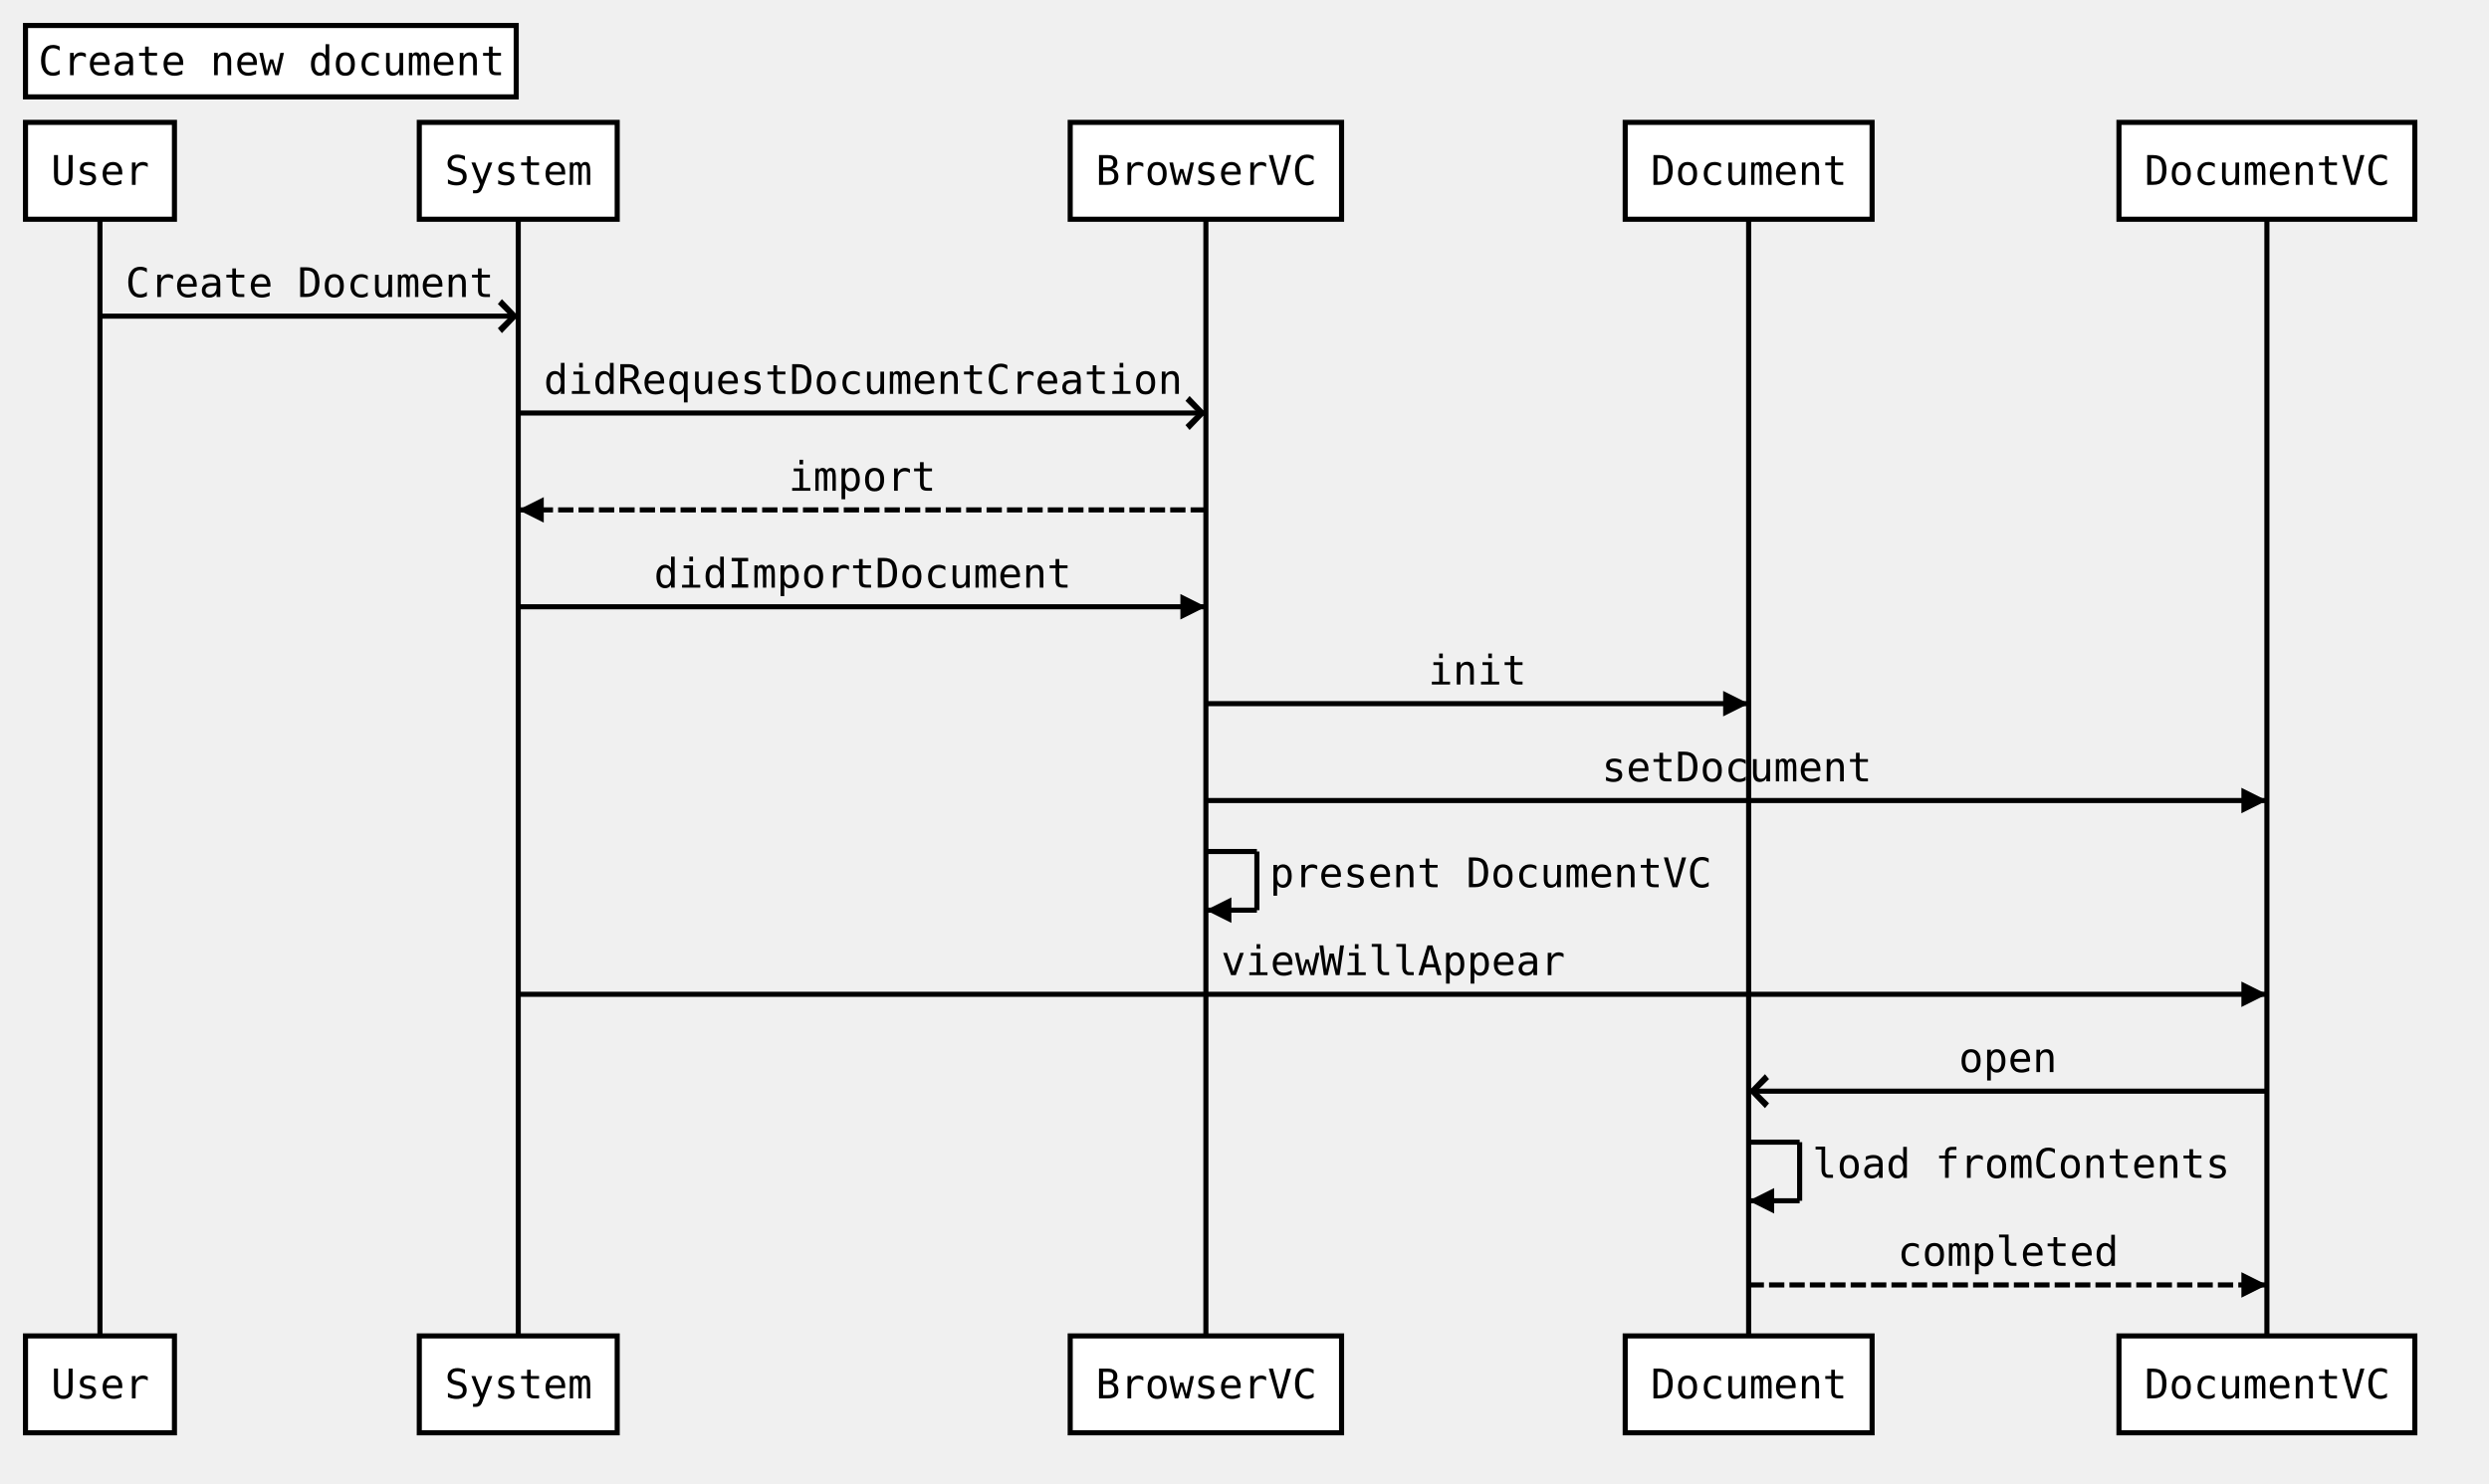
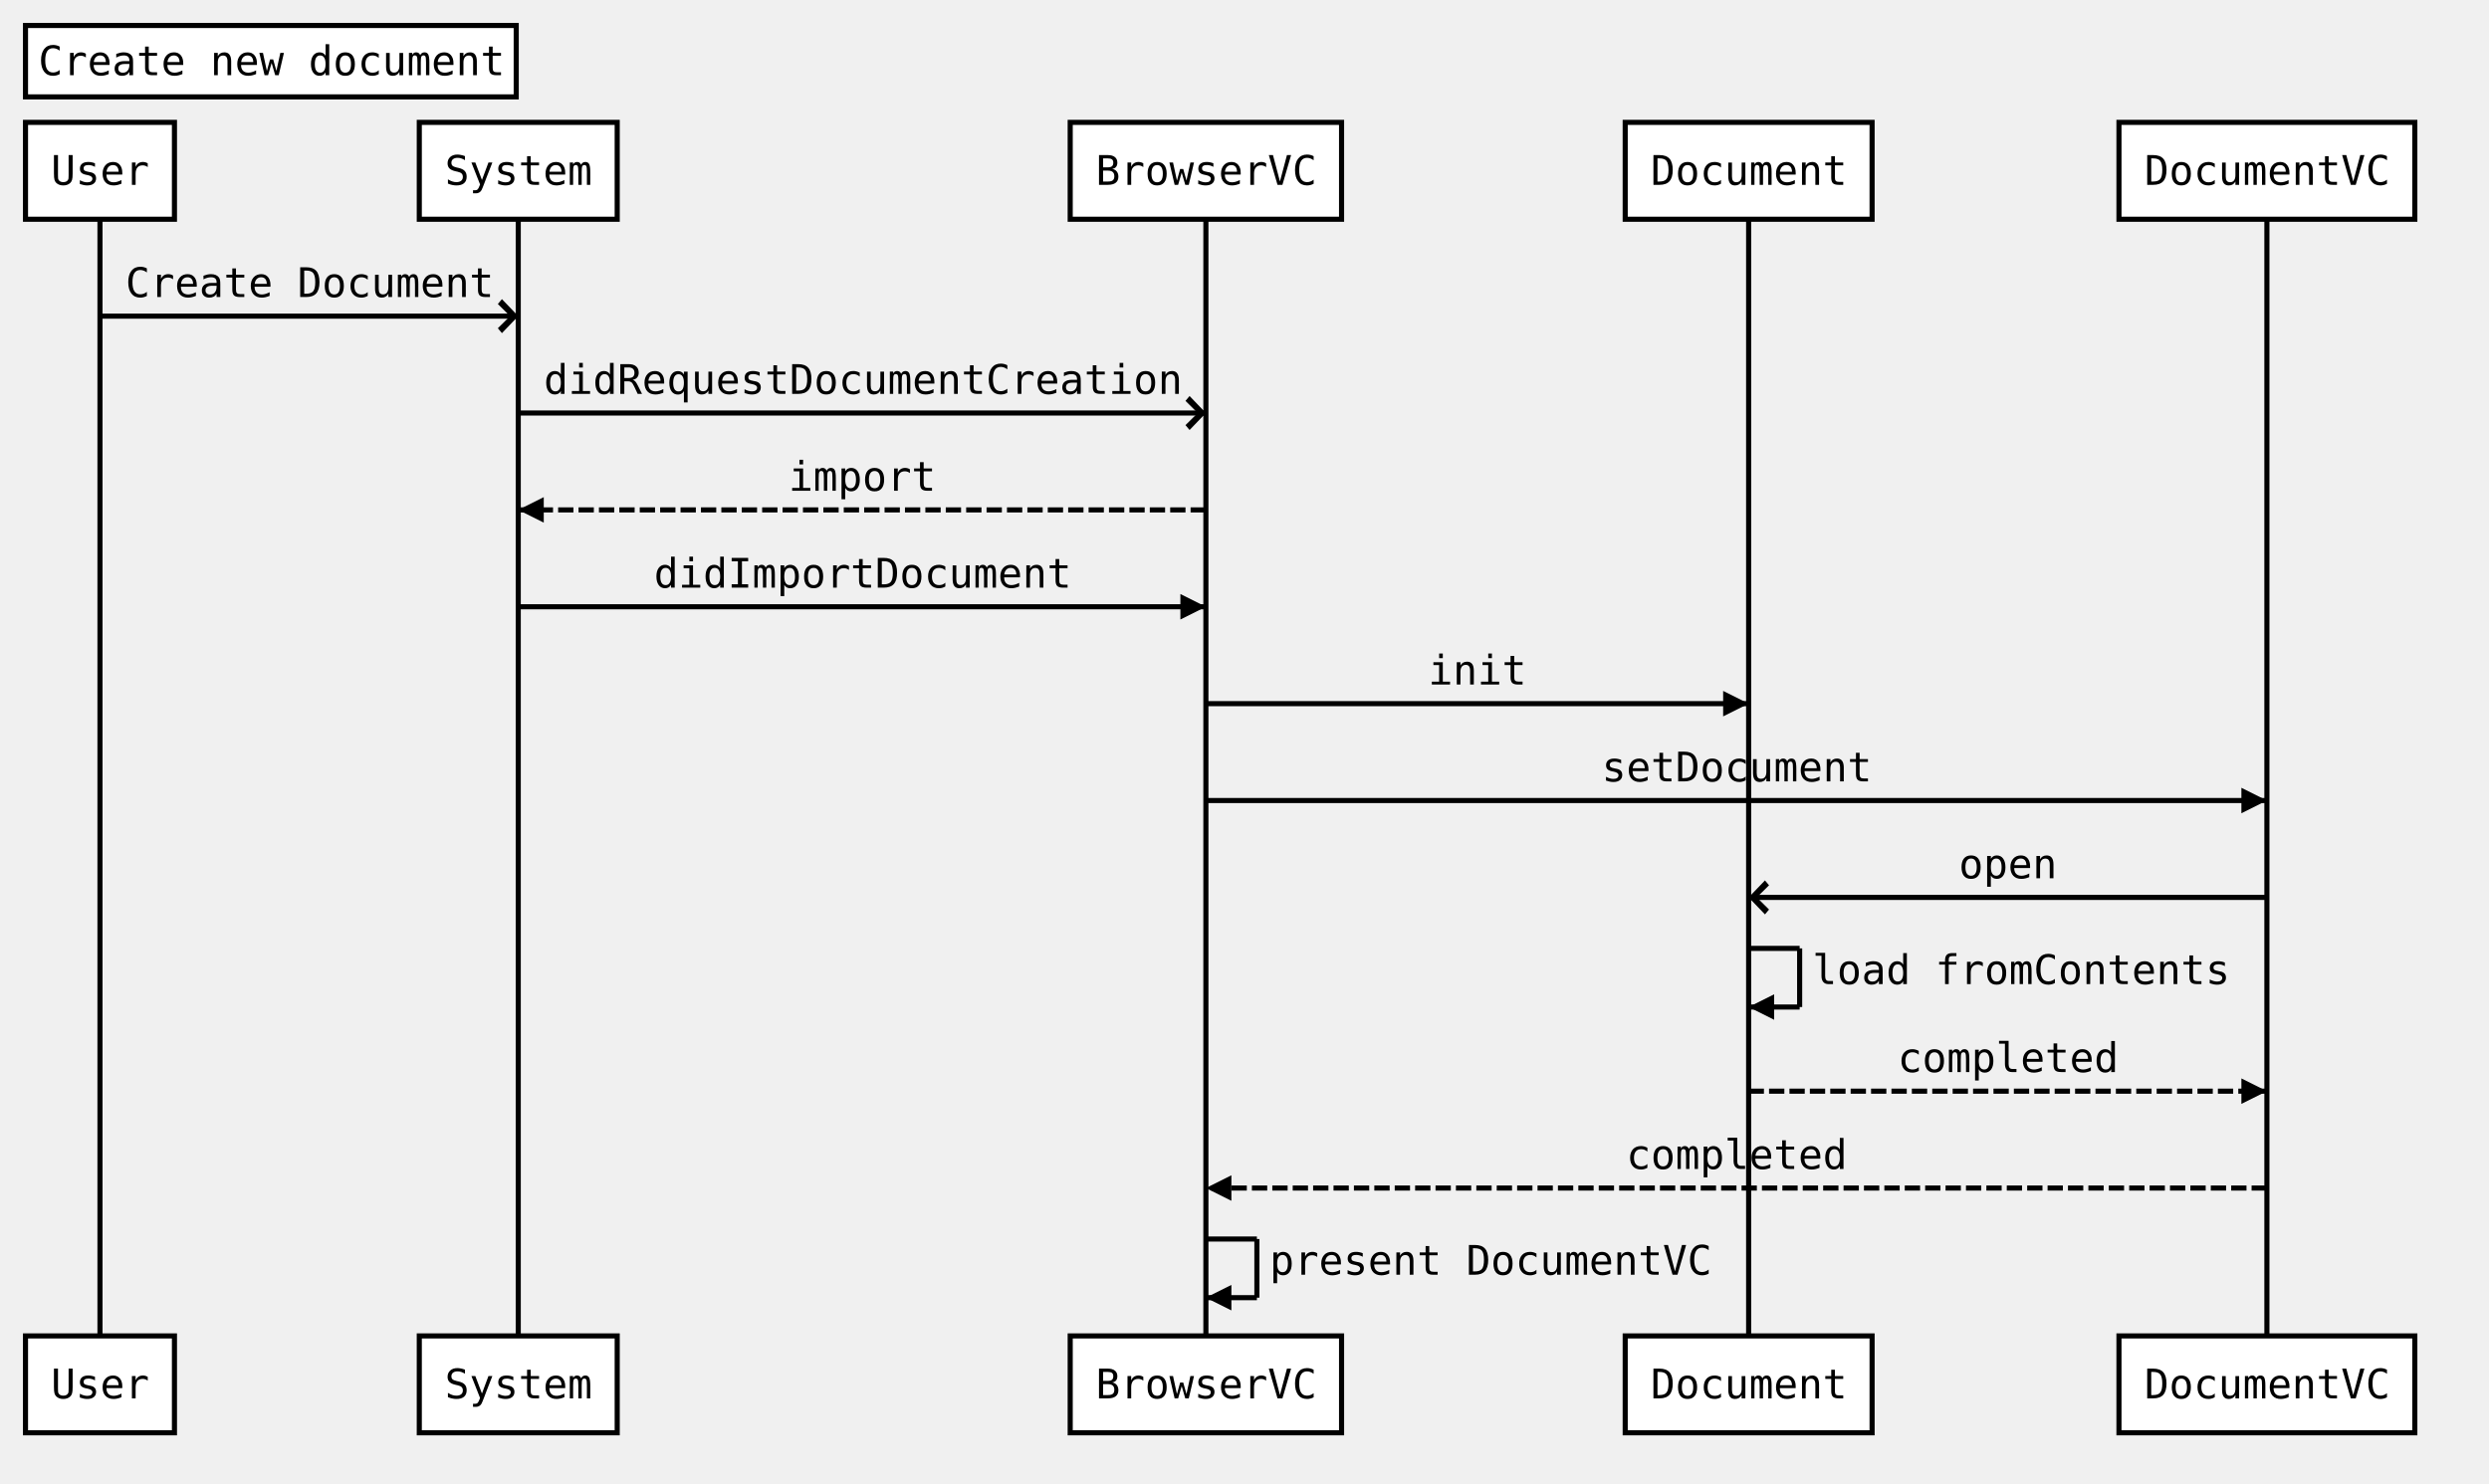
<svg xmlns="http://www.w3.org/2000/svg" width="976" height="582">
  <source>
# https://bramp.github.io/js-sequence-diagrams/

Title: Create new document

User-&gt;&gt;System: Create Document

System-&gt;&gt;BrowserVC: didRequestDocumentCreation
BrowserVC--&gt;System: import
System-&gt;BrowserVC: didImportDocument

BrowserVC-&gt;Document: init
BrowserVC-&gt;DocumentVC: setDocument

- BrowserVC-&gt;BrowserVC: present DocumentVC
- System-&gt;DocumentVC: viewWillAppear
- 
DocumentVC-&gt;&gt;Document: open
Document-&gt;Document: load fromContents
Document--&gt;DocumentVC: completed
+ 
+ DocumentVC--&gt;BrowserVC: completed
+ 
+ BrowserVC-&gt;BrowserVC: present DocumentVC
</source>
  <defs>
    <marker viewBox="0 0 5 5" markerWidth="5" markerHeight="5" orient="auto" refX="5" refY="2.5" id="markerArrowBlock">
      <path d="M 0 0 L 5 2.5 L 0 5 z" />
    </marker>
    <marker viewBox="0 0 9.6 16" markerWidth="4" markerHeight="16" orient="auto" refX="9.6" refY="8" id="markerArrowOpen">
      <path d="M 9.6,8 1.92,16 0,13.7 5.76,8 0,2.286 1.92,0 9.6,8 z" />
    </marker>
  </defs>
  <g class="title">
    <rect x="10" y="10" width="192.422" height="28" stroke="#000000" fill="#ffffff" style="stroke-width: 2;" />
    <text x="15" y="29.5" style="font-size: 16px; font-family: &quot;Andale Mono&quot;, monospace;">
      <tspan x="15">Create new document</tspan>
    </text>
  </g>
  <g class="actor">
    <rect x="10" y="48" width="58.406" height="38" stroke="#000000" fill="#ffffff" style="stroke-width: 2;" />
    <text x="20" y="72.5" style="font-size: 16px; font-family: &quot;Andale Mono&quot;, monospace;">
      <tspan x="20">User</tspan>
    </text>
  </g>
  <g class="actor">
    <rect x="10" y="524" width="58.406" height="38" stroke="#000000" fill="#ffffff" style="stroke-width: 2;" />
    <text x="20" y="548.5" style="font-size: 16px; font-family: &quot;Andale Mono&quot;, monospace;">
      <tspan x="20">User</tspan>
    </text>
  </g>
  <line x1="39.203" x2="39.203" y1="86" y2="524" stroke="#000000" fill="none" style="stroke-width: 2;" />
  <g class="actor">
    <rect x="164.414" y="48" width="77.609" height="38" stroke="#000000" fill="#ffffff" style="stroke-width: 2;" />
    <text x="174.414" y="72.5" style="font-size: 16px; font-family: &quot;Andale Mono&quot;, monospace;">
      <tspan x="174.414">System</tspan>
    </text>
  </g>
  <g class="actor">
    <rect x="164.414" y="524" width="77.609" height="38" stroke="#000000" fill="#ffffff" style="stroke-width: 2;" />
    <text x="174.414" y="548.5" style="font-size: 16px; font-family: &quot;Andale Mono&quot;, monospace;">
      <tspan x="174.414">System</tspan>
    </text>
  </g>
  <line x1="203.219" x2="203.219" y1="86" y2="524" stroke="#000000" fill="none" style="stroke-width: 2;" />
  <g class="actor">
    <rect x="419.656" y="48" width="106.406" height="38" stroke="#000000" fill="#ffffff" style="stroke-width: 2;" />
    <text x="429.656" y="72.5" style="font-size: 16px; font-family: &quot;Andale Mono&quot;, monospace;">
      <tspan x="429.656">BrowserVC</tspan>
    </text>
  </g>
  <g class="actor">
    <rect x="419.656" y="524" width="106.406" height="38" stroke="#000000" fill="#ffffff" style="stroke-width: 2;" />
    <text x="429.656" y="548.5" style="font-size: 16px; font-family: &quot;Andale Mono&quot;, monospace;">
      <tspan x="429.656">BrowserVC</tspan>
    </text>
  </g>
  <line x1="472.859" x2="472.859" y1="86" y2="524" stroke="#000000" fill="none" style="stroke-width: 2;" />
  <g class="actor">
    <rect x="637.281" y="48" width="96.812" height="38" stroke="#000000" fill="#ffffff" style="stroke-width: 2;" />
    <text x="647.281" y="72.5" style="font-size: 16px; font-family: &quot;Andale Mono&quot;, monospace;">
      <tspan x="647.281">Document</tspan>
    </text>
  </g>
  <g class="actor">
    <rect x="637.281" y="524" width="96.812" height="38" stroke="#000000" fill="#ffffff" style="stroke-width: 2;" />
    <text x="647.281" y="548.5" style="font-size: 16px; font-family: &quot;Andale Mono&quot;, monospace;">
      <tspan x="647.281">Document</tspan>
    </text>
  </g>
  <line x1="685.688" x2="685.688" y1="86" y2="524" stroke="#000000" fill="none" style="stroke-width: 2;" />
  <g class="actor">
    <rect x="830.898" y="48" width="116.016" height="38" stroke="#000000" fill="#ffffff" style="stroke-width: 2;" />
    <text x="840.898" y="72.5" style="font-size: 16px; font-family: &quot;Andale Mono&quot;, monospace;">
      <tspan x="840.898">DocumentVC</tspan>
    </text>
  </g>
  <g class="actor">
    <rect x="830.898" y="524" width="116.016" height="38" stroke="#000000" fill="#ffffff" style="stroke-width: 2;" />
    <text x="840.898" y="548.5" style="font-size: 16px; font-family: &quot;Andale Mono&quot;, monospace;">
      <tspan x="840.898">DocumentVC</tspan>
    </text>
  </g>
  <line x1="888.906" x2="888.906" y1="86" y2="524" stroke="#000000" fill="none" style="stroke-width: 2;" />
  <g class="signal">
    <text x="49.203" y="116.5" style="font-size: 16px; font-family: &quot;Andale Mono&quot;, monospace;">
      <tspan x="49.203">Create Document</tspan>
    </text>
    <line x1="39.203" x2="203.219" y1="124" y2="124" stroke="#000000" fill="none" style="stroke-width: 2; marker-end: url(&quot;#markerArrowOpen&quot;);" />
  </g>
  <g class="signal">
    <text x="213.219" y="154.5" style="font-size: 16px; font-family: &quot;Andale Mono&quot;, monospace;">
      <tspan x="213.219">didRequestDocumentCreation</tspan>
    </text>
    <line x1="203.219" x2="472.859" y1="162" y2="162" stroke="#000000" fill="none" style="stroke-width: 2; marker-end: url(&quot;#markerArrowOpen&quot;);" />
  </g>
  <g class="signal">
    <text x="309.234" y="192.5" style="font-size: 16px; font-family: &quot;Andale Mono&quot;, monospace;">
      <tspan x="309.234">import</tspan>
    </text>
    <line x1="472.859" x2="203.219" y1="200" y2="200" stroke="#000000" fill="none" style="stroke-width: 2; stroke-dasharray: 6, 2; marker-end: url(&quot;#markerArrowBlock&quot;);" />
  </g>
  <g class="signal">
    <text x="256.43" y="230.5" style="font-size: 16px; font-family: &quot;Andale Mono&quot;, monospace;">
      <tspan x="256.43">didImportDocument</tspan>
    </text>
    <line x1="203.219" x2="472.859" y1="238" y2="238" stroke="#000000" fill="none" style="stroke-width: 2; marker-end: url(&quot;#markerArrowBlock&quot;);" />
  </g>
  <g class="signal">
    <text x="560.07" y="268.5" style="font-size: 16px; font-family: &quot;Andale Mono&quot;, monospace;">
      <tspan x="560.07">init</tspan>
    </text>
    <line x1="472.859" x2="685.688" y1="276" y2="276" stroke="#000000" fill="none" style="stroke-width: 2; marker-end: url(&quot;#markerArrowBlock&quot;);" />
  </g>
  <g class="signal">
    <text x="628.078" y="306.5" style="font-size: 16px; font-family: &quot;Andale Mono&quot;, monospace;">
      <tspan x="628.078">setDocument</tspan>
    </text>
    <line x1="472.859" x2="888.906" y1="314" y2="314" stroke="#000000" fill="none" style="stroke-width: 2; marker-end: url(&quot;#markerArrowBlock&quot;);" />
  </g>
  <g class="signal">
-     <text x="497.859" y="348" style="font-size: 16px; font-family: &quot;Andale Mono&quot;, monospace;">
+     <text x="768.094" y="344.5" style="font-size: 16px; font-family: &quot;Andale Mono&quot;, monospace;">
+       <tspan x="768.094">open</tspan>
+     </text>
+     <line x1="888.906" x2="685.688" y1="352" y2="352" stroke="#000000" fill="none" style="stroke-width: 2; marker-end: url(&quot;#markerArrowOpen&quot;);" />
+   </g>
+   <g class="signal">
+     <text x="710.688" y="386" style="font-size: 16px; font-family: &quot;Andale Mono&quot;, monospace;">
+       <tspan x="710.688">load fromContents</tspan>
+     </text>
+     <line x1="685.688" x2="705.688" y1="372" y2="372" stroke="#000000" fill="none" style="stroke-width: 2;" />
+     <line x1="705.688" x2="705.688" y1="372" y2="395" stroke="#000000" fill="none" style="stroke-width: 2;" />
+     <line x1="705.688" x2="685.688" y1="395" y2="395" stroke="#000000" fill="none" style="stroke-width: 2; marker-end: url(&quot;#markerArrowBlock&quot;);" />
+   </g>
+   <g class="signal">
+     <text x="744.094" y="420.5" style="font-size: 16px; font-family: &quot;Andale Mono&quot;, monospace;">
+       <tspan x="744.094">completed</tspan>
+     </text>
+     <line x1="685.688" x2="888.906" y1="428" y2="428" stroke="#000000" fill="none" style="stroke-width: 2; stroke-dasharray: 6, 2; marker-end: url(&quot;#markerArrowBlock&quot;);" />
+   </g>
+   <g class="signal">
+     <text x="637.68" y="458.5" style="font-size: 16px; font-family: &quot;Andale Mono&quot;, monospace;">
+       <tspan x="637.68">completed</tspan>
+     </text>
+     <line x1="888.906" x2="472.859" y1="466" y2="466" stroke="#000000" fill="none" style="stroke-width: 2; stroke-dasharray: 6, 2; marker-end: url(&quot;#markerArrowBlock&quot;);" />
+   </g>
+   <g class="signal">
+     <text x="497.859" y="500" style="font-size: 16px; font-family: &quot;Andale Mono&quot;, monospace;">
      <tspan x="497.859">present DocumentVC</tspan>
    </text>
-     <line x1="472.859" x2="492.859" y1="334" y2="334" stroke="#000000" fill="none" style="stroke-width: 2;" />
-     <line x1="492.859" x2="492.859" y1="334" y2="357" stroke="#000000" fill="none" style="stroke-width: 2;" />
-     <line x1="492.859" x2="472.859" y1="357" y2="357" stroke="#000000" fill="none" style="stroke-width: 2; marker-end: url(&quot;#markerArrowBlock&quot;);" />
-   </g>
-   <g class="signal">
-     <text x="478.852" y="382.5" style="font-size: 16px; font-family: &quot;Andale Mono&quot;, monospace;">
-       <tspan x="478.852">viewWillAppear</tspan>
-     </text>
-     <line x1="203.219" x2="888.906" y1="390" y2="390" stroke="#000000" fill="none" style="stroke-width: 2; marker-end: url(&quot;#markerArrowBlock&quot;);" />
-   </g>
-   <g class="signal">
-     <text x="768.094" y="420.5" style="font-size: 16px; font-family: &quot;Andale Mono&quot;, monospace;">
-       <tspan x="768.094">open</tspan>
-     </text>
-     <line x1="888.906" x2="685.688" y1="428" y2="428" stroke="#000000" fill="none" style="stroke-width: 2; marker-end: url(&quot;#markerArrowOpen&quot;);" />
-   </g>
-   <g class="signal">
-     <text x="710.688" y="462" style="font-size: 16px; font-family: &quot;Andale Mono&quot;, monospace;">
-       <tspan x="710.688">load fromContents</tspan>
-     </text>
-     <line x1="685.688" x2="705.688" y1="448" y2="448" stroke="#000000" fill="none" style="stroke-width: 2;" />
-     <line x1="705.688" x2="705.688" y1="448" y2="471" stroke="#000000" fill="none" style="stroke-width: 2;" />
-     <line x1="705.688" x2="685.688" y1="471" y2="471" stroke="#000000" fill="none" style="stroke-width: 2; marker-end: url(&quot;#markerArrowBlock&quot;);" />
-   </g>
-   <g class="signal">
-     <text x="744.094" y="496.5" style="font-size: 16px; font-family: &quot;Andale Mono&quot;, monospace;">
-       <tspan x="744.094">completed</tspan>
-     </text>
-     <line x1="685.688" x2="888.906" y1="504" y2="504" stroke="#000000" fill="none" style="stroke-width: 2; stroke-dasharray: 6, 2; marker-end: url(&quot;#markerArrowBlock&quot;);" />
+     <line x1="472.859" x2="492.859" y1="486" y2="486" stroke="#000000" fill="none" style="stroke-width: 2;" />
+     <line x1="492.859" x2="492.859" y1="486" y2="509" stroke="#000000" fill="none" style="stroke-width: 2;" />
+     <line x1="492.859" x2="472.859" y1="509" y2="509" stroke="#000000" fill="none" style="stroke-width: 2; marker-end: url(&quot;#markerArrowBlock&quot;);" />
  </g>
</svg>
